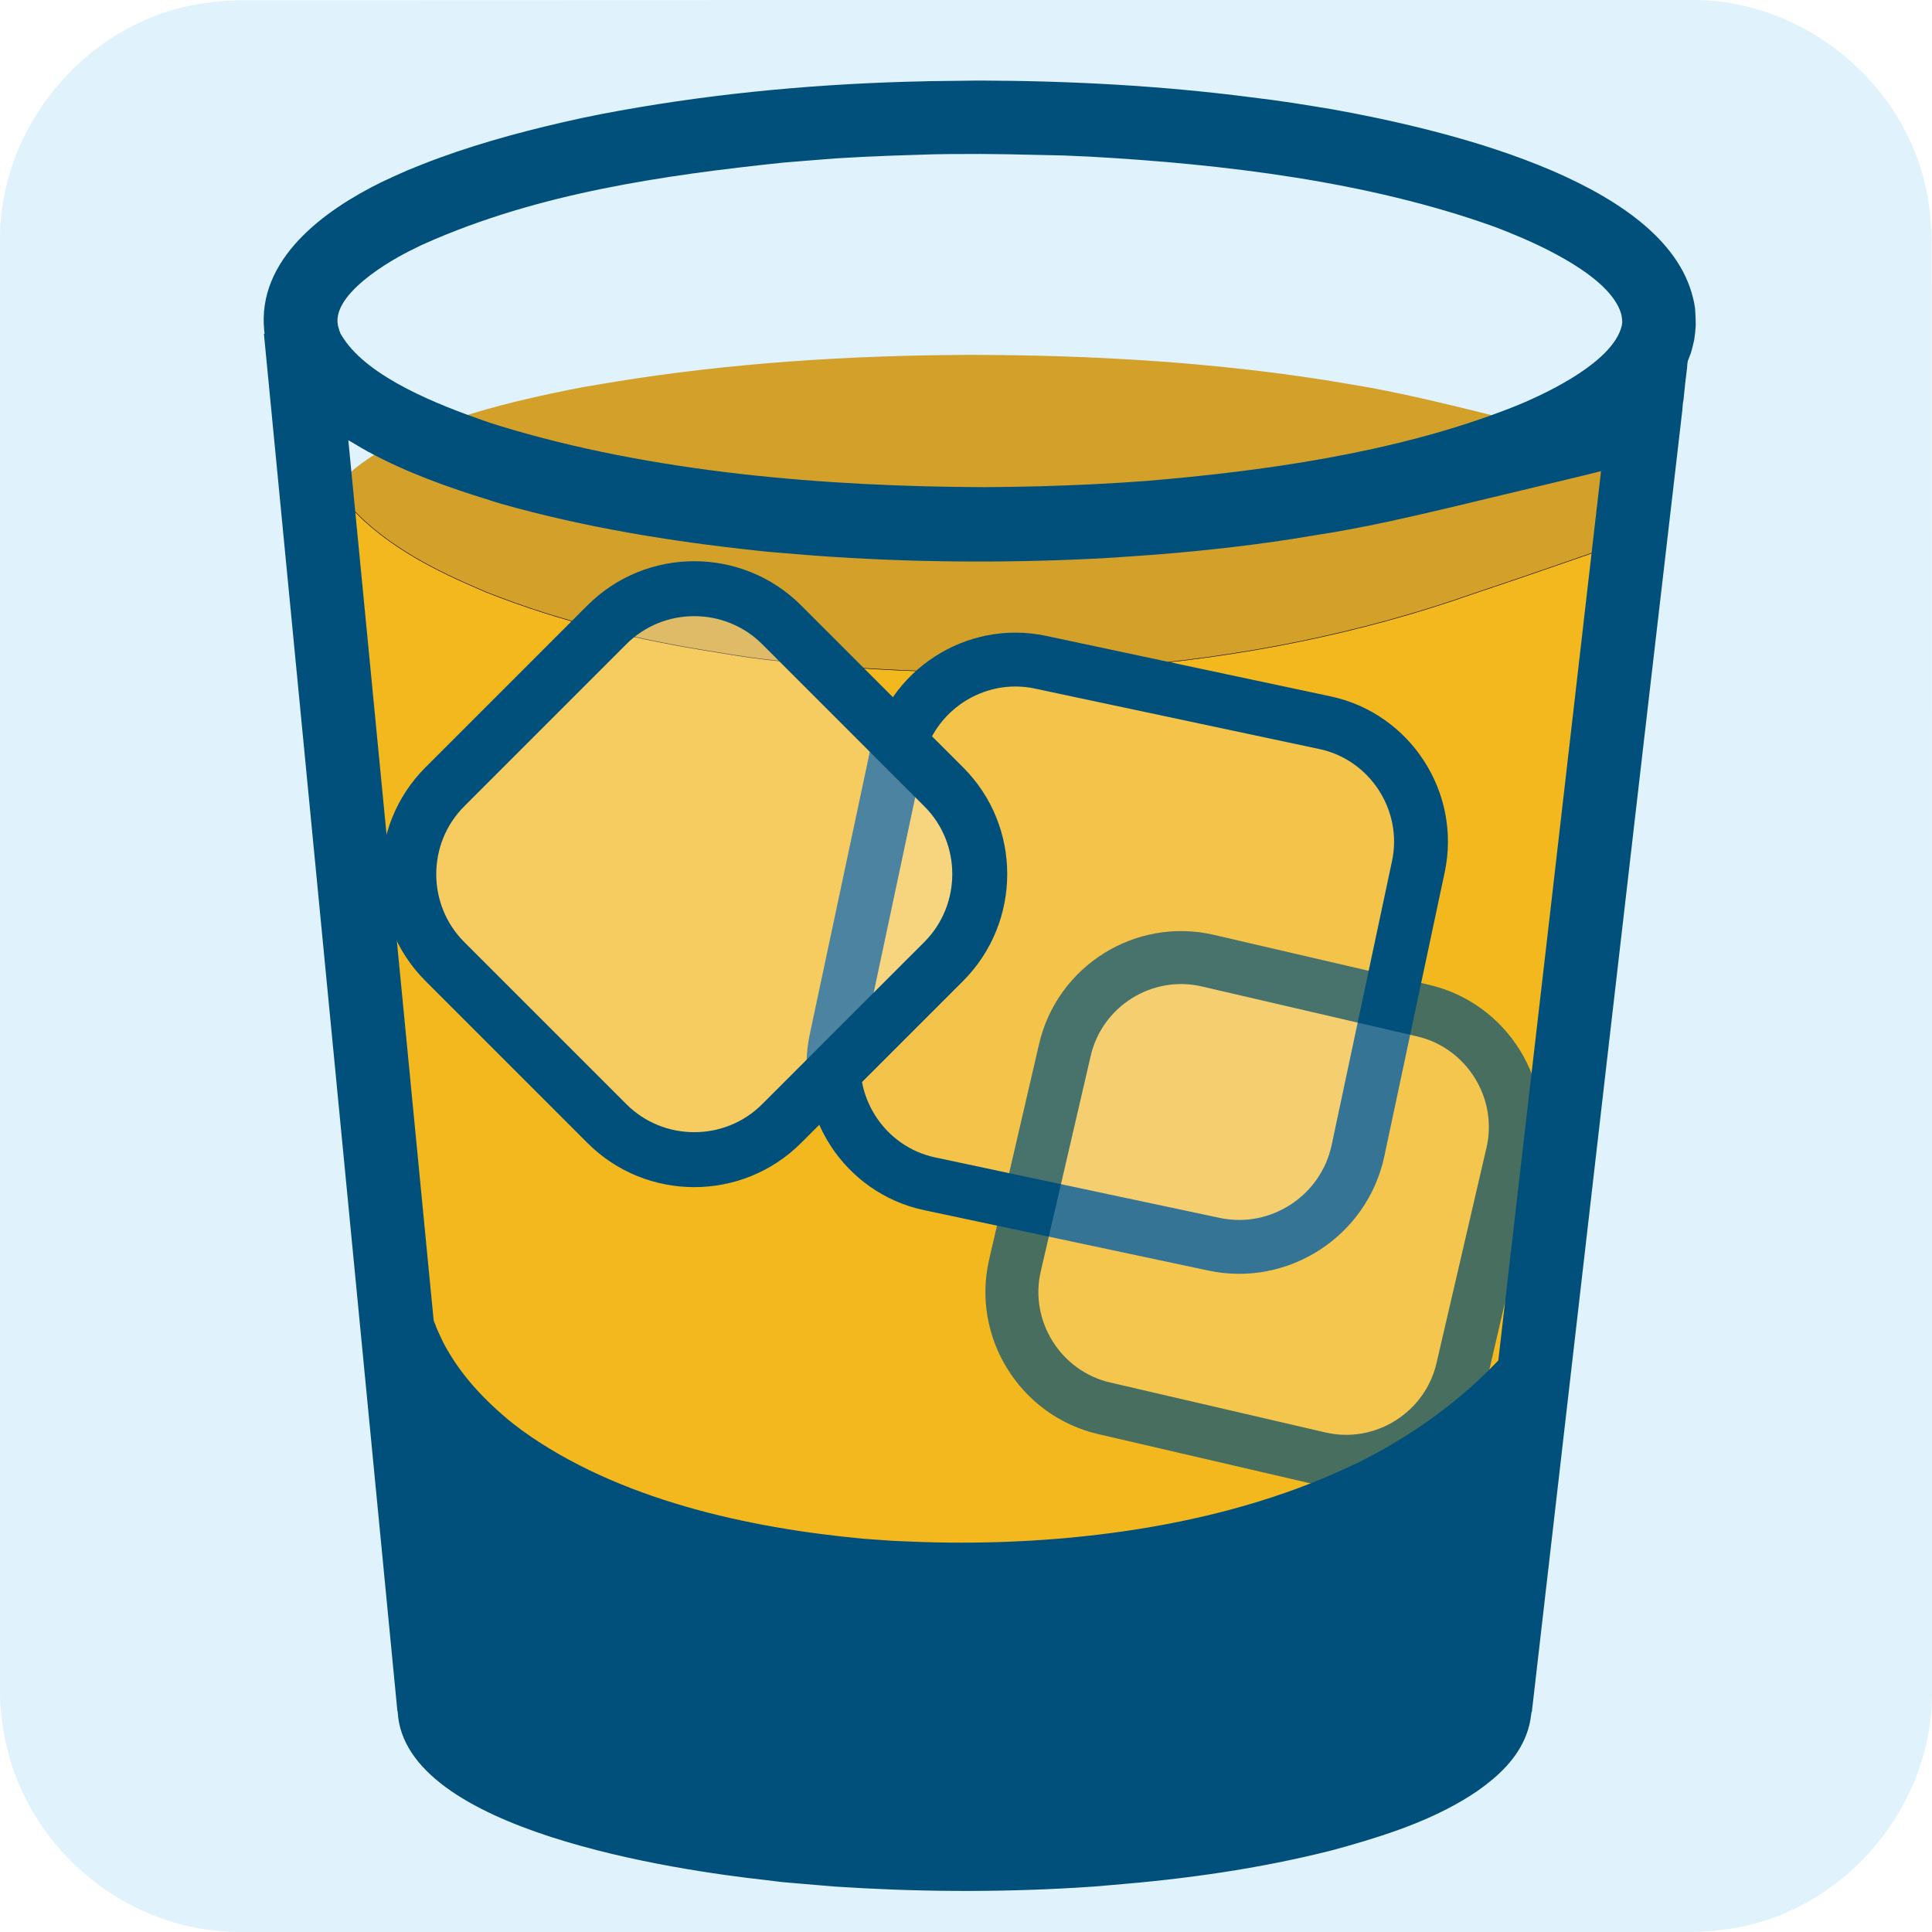
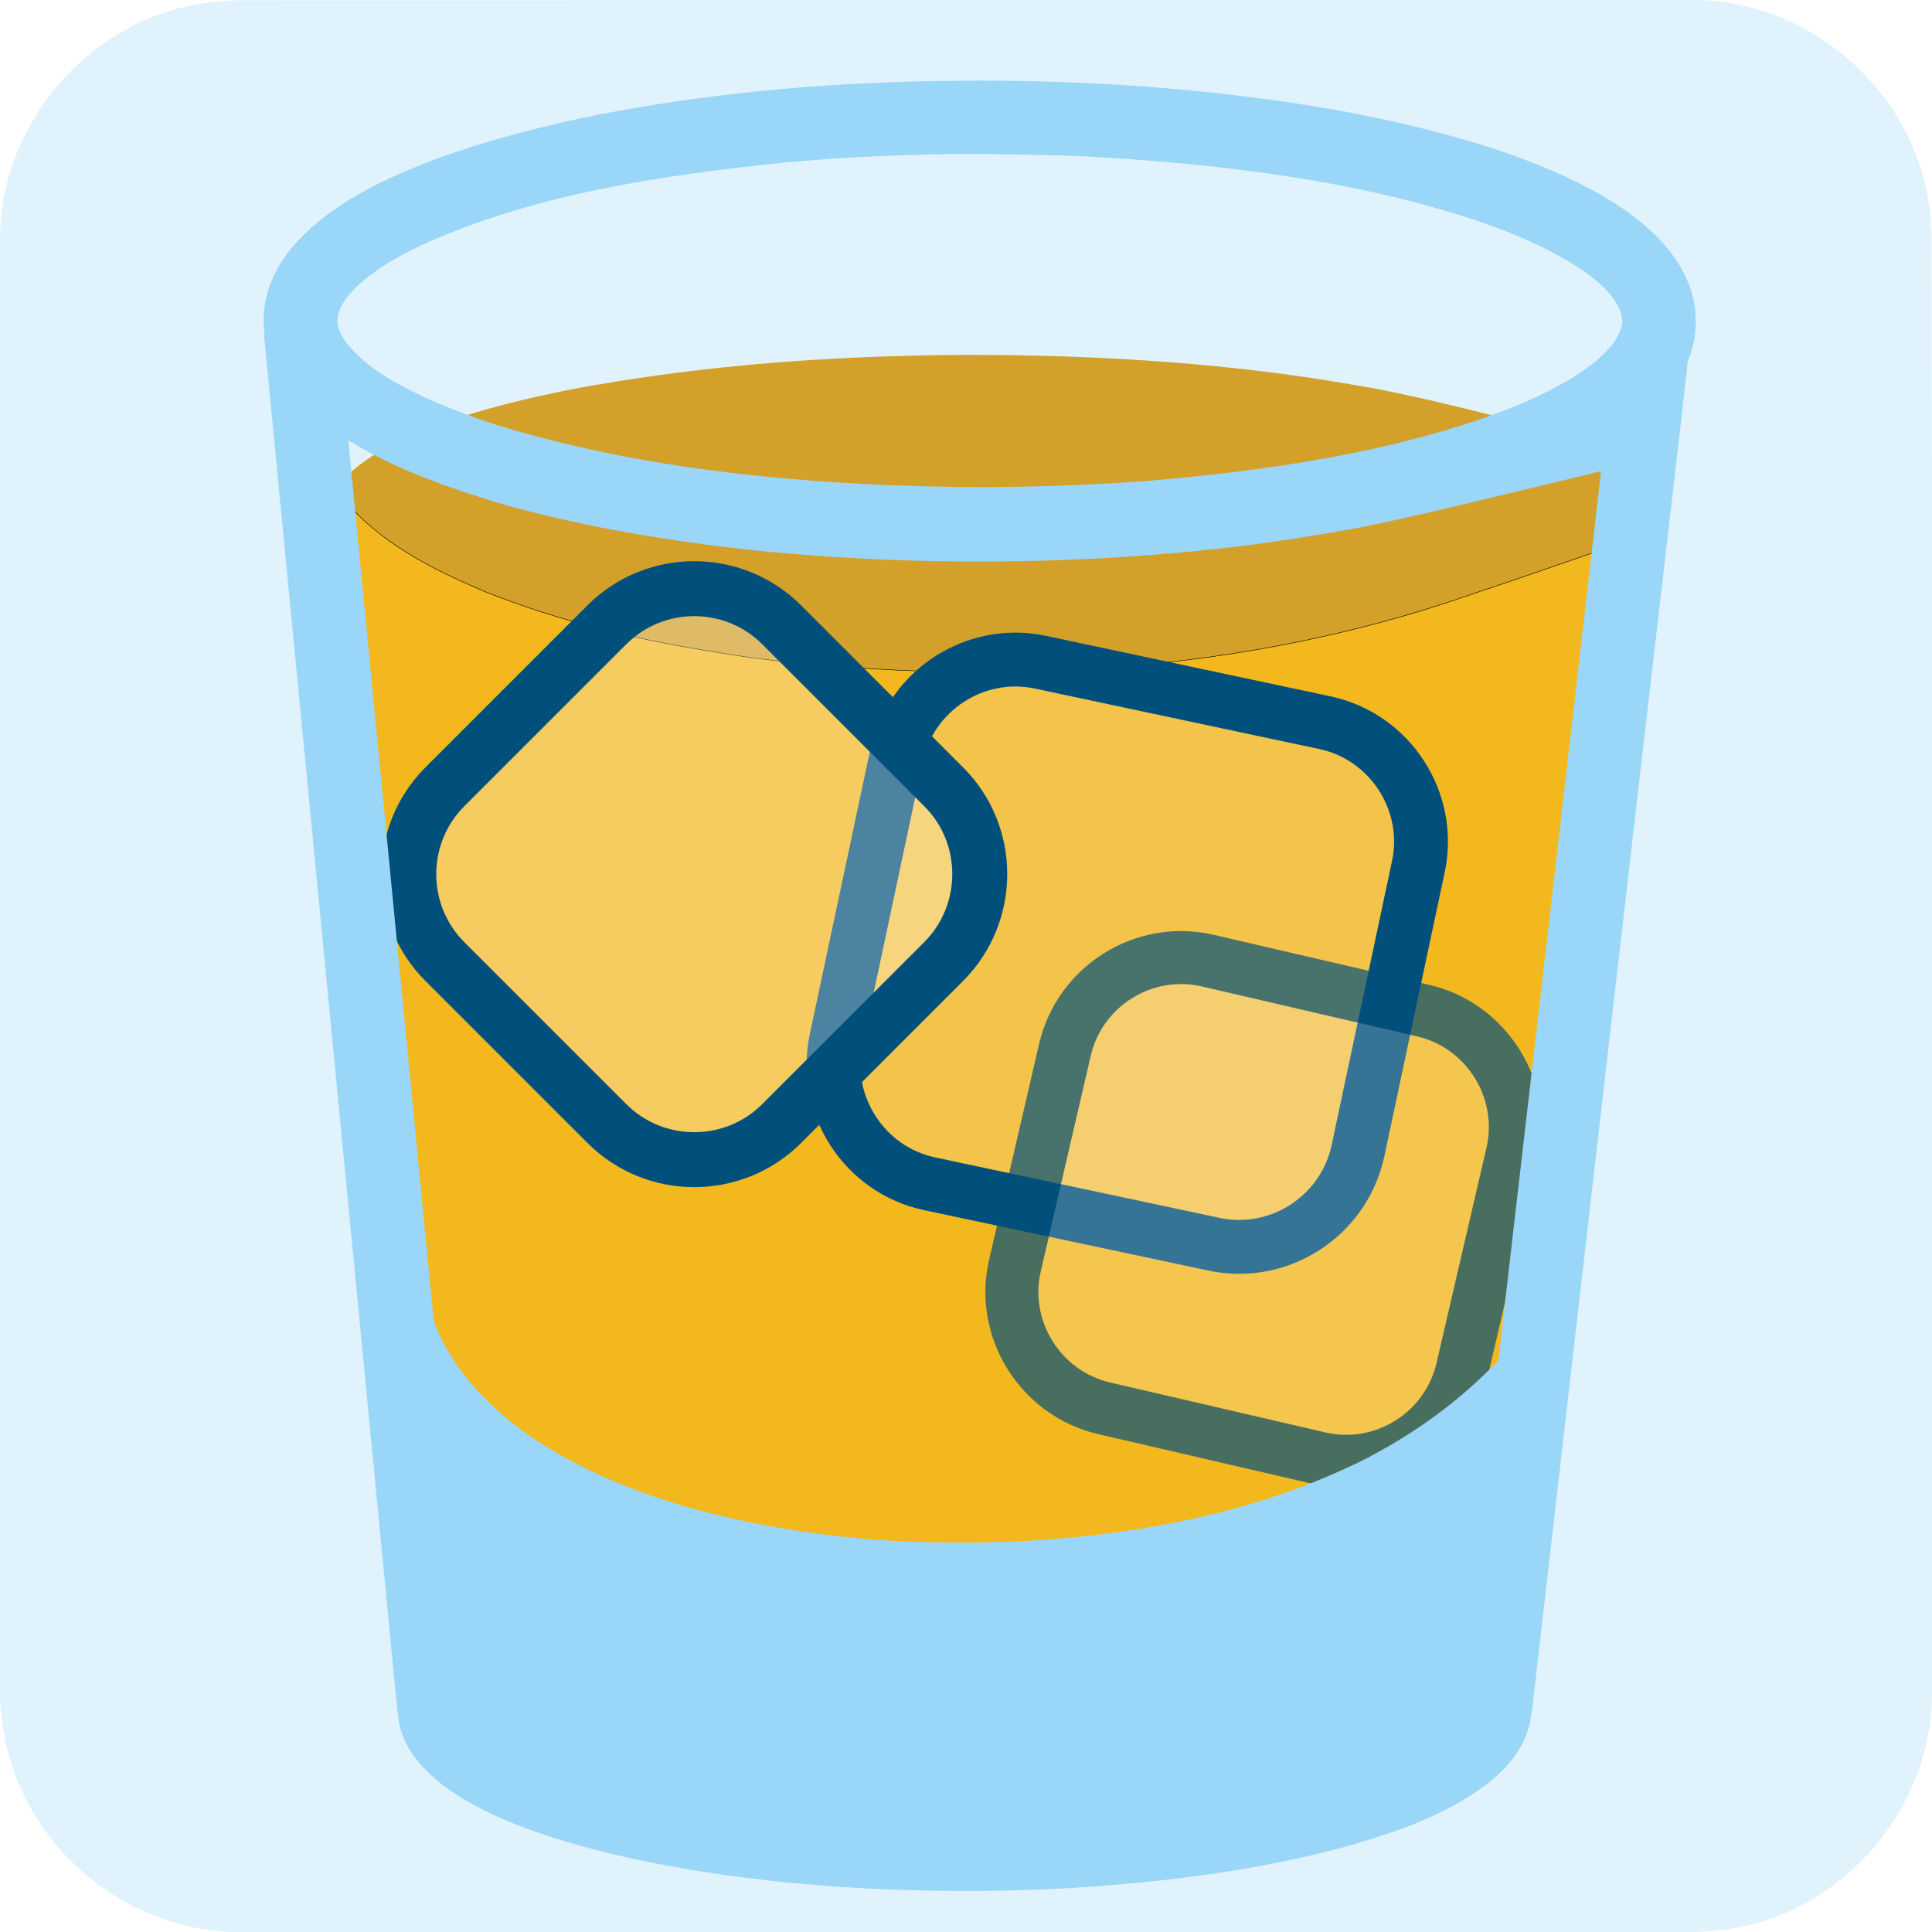
<svg xmlns="http://www.w3.org/2000/svg" viewBox="0 0 650 650" overflow="hidden" preserveAspectRatio="xMidYMid meet" id="eaf-150da-0">
  <defs>
    <clipPath id="eaf-150da-1">
      <rect x="0" y="0" width="650" height="650" />
    </clipPath>
    <style>#eaf-150da-0 * {animation: 9000ms linear infinite normal both running;offset-rotate:0deg}@keyframes eaf-150da-2{0%,100%{transform:none;offset-path:path("m329.85 172.688l0 166.388l0 130.733l0 0l0 -297.121l0 0")}}@keyframes eaf-150da-3{0%{offset-distance:0%;animation-timing-function:ease-in-out}27.78%{offset-distance:28%;animation-timing-function:ease-in-out}55.56%{offset-distance:50%}67.41%{offset-distance:50%;animation-timing-function:ease-in-out}72.97%,100%{offset-distance:100%}}@keyframes eaf-150da-4{0%{transform:scale(0.9681,1);animation-timing-function:ease-in-out}20.37%{transform:scale(0.9846,1);animation-timing-function:ease-in-out}27.78%{transform:scale(0.9496,1);animation-timing-function:ease-in-out}45.92%{transform:scale(0.8337,1);animation-timing-function:ease-in-out}55.56%{transform:scale(0.8642,1)}69.63%{transform:scale(0.8642,1);animation-timing-function:ease-in-out}72.97%{transform:scale(0.9703,1);animation-timing-function:ease-in-out}100%{transform:scale(0.9681,1)}}@keyframes eaf-150da-5{0%,100%{transform:translate(-329.85px,-172.6884px)}}@keyframes eaf-150da-6{0%,100%{transform:translate(329.4px,532.8px)}}@keyframes eaf-150da-7{0%{transform:scale(1,1);animation-timing-function:ease-in-out}27.78%{transform:scale(0.9217,0.494);animation-timing-function:ease-in-out}55.56%{transform:scale(0.8701,0.1601)}67.41%{transform:scale(0.8701,0.1601);animation-timing-function:ease-in-out}72.97%,100%{transform:scale(1,1)}}@keyframes eaf-150da-8{0%,100%{transform:translate(-329.4px,-532.8px)}}@keyframes eaf-150da-9{0%,100%{transform:none;offset-path:path("m379.25 320.7l-98.25 -25.685l-41.962 16.452l80.47 96.895l16.99 9.919l0 0l42.752 -97.581l-71.2 -17.8l71.2 17.8")}}@keyframes eaf-150da-10{0%{offset-distance:0%;animation-timing-function:ease-in-out}13.33%{offset-distance:18.614%;animation-timing-function:ease-in-out}24.44%{offset-distance:26.875%;animation-timing-function:ease-in-out}62.96%{offset-distance:49.962%;animation-timing-function:ease-in-out}64.81%{offset-distance:53.568%}67.78%{offset-distance:53.568%;animation-timing-function:ease-in-out}74.81%{offset-distance:73.096%;animation-timing-function:ease-in-out}88.52%{offset-distance:86.548%;animation-timing-function:ease-in-out}100%{offset-distance:100%}}@keyframes eaf-150da-11{0%{transform:rotate(12deg);animation-timing-function:ease-in-out}17.03%{transform:rotate(-12deg)}58.51%{transform:rotate(-12deg);animation-timing-function:ease-in-out}62.96%{transform:rotate(-28deg);animation-timing-function:ease-in-out}64.81%{transform:rotate(-1deg)}67.78%{transform:rotate(-1deg);animation-timing-function:ease-in-out}74.81%{transform:rotate(12deg);animation-timing-function:ease-in-out}88.14%{transform:rotate(-29deg);animation-timing-function:ease-in-out}100%{transform:rotate(12deg)}}@keyframes eaf-150da-12{0%,100%{transform:translate(-0.05px,47.1px)}}@keyframes eaf-150da-13{0%,100%{transform:none;offset-path:path("m233.579 294.105l15.705 101.945l62.764 31.42l-35.386 -4.741l-1.861 6.07l-31.358 -26.032l-9.863 -108.663")}}@keyframes eaf-150da-14{0%{offset-distance:0%;animation-timing-function:ease-in-out}10%{offset-distance:28.24%;animation-timing-function:ease-in-out}15.19%{offset-distance:47.457%;animation-timing-function:ease-in-out}22.22%{offset-distance:57.231%;animation-timing-function:ease-in-out}38.52%{offset-distance:58.97%;animation-timing-function:ease-in-out}64.44%{offset-distance:70.128%;animation-timing-function:ease-in-out}77.78%,100%{offset-distance:100%}}@keyframes eaf-150da-15{0%{transform:rotate(0);animation-timing-function:ease-in-out}10%{transform:rotate(-43deg)}32.97%{transform:rotate(-43deg);animation-timing-function:ease-in-out}38.52%{transform:rotate(-32deg);animation-timing-function:ease-in-out}77.78%{transform:rotate(0);animation-timing-function:ease-in-out}100%{transform:rotate(180deg)}}@keyframes eaf-150da-16{0%,100%{transform:translate(8.7px,30.9px)}}@keyframes eaf-150da-17{0%,100%{transform:none;offset-path:path("m425.129 406.905l-19.138 -50.364l-11.33 54.503l27.127 -63.626l3.341 59.487")}}@keyframes eaf-150da-18{0%{offset-distance:0%;animation-timing-function:ease-in-out}5.19%{offset-distance:22.61%;animation-timing-function:ease-in-out}19.63%{offset-distance:45.971%;animation-timing-function:ease-in-out}24.44%{offset-distance:74.997%;animation-timing-function:ease-in-out}77.78%,100%{offset-distance:100%}}@keyframes eaf-150da-19{0%{transform:rotate(0);animation-timing-function:ease-in-out}5.19%{transform:rotate(31deg);animation-timing-function:ease-in-out}19.63%{transform:rotate(9deg);animation-timing-function:ease-in-out}77.78%{transform:rotate(0);animation-timing-function:ease-in-out}87.41%{transform:rotate(47deg);animation-timing-function:ease-in-out}100%{transform:rotate(0)}}@keyframes eaf-150da-20{0%,100%{transform:translate(-182.85px,-81.9px)}}</style>
  </defs>
  <g clip-path="url('#eaf-150da-1')" style="isolation: isolate;">
    <g>
      <path fill="#e0f2fb" d="m650 325.1c0 81.6 0 163.1 0 244.7c0 37.4 -28.2 71.6 -65 78.6c-5.5 1 -11.1 1.6 -16.6 1.6c-162.6 0 -325.2 0 -487.7 0c-39.9 0 -74.7 -30.6 -79.9 -70.2c-0.5 -3.5 -0.8 -7 -0.8 -10.6c0 -163 0 -326 0 -488.9c0 -37.4 28.2 -71.6 65 -78.6c5.4 -1 11.1 -1.6 16.6 -1.6c162.7 -0.1 325.4 -0.1 488.1 -0.1c37.4 0 71.6 28.2 78.6 65c1 5.4 1.6 11.1 1.6 16.6c0.1 81.2 0.1 162.3 0.1 243.5l0 0z" />
      <path fill="#d3a02a" d="m107.3 162.9l1.5 15l0.6 5.7l0.1 0.9l0.1 0.4l0 0.1l0.1 0.1l0 0.1l1.7 1.5l1.9 1.6l2.1 1.5l2.2 1.4l2.4 1.5l2.6 1.4c8.4 4.5 17.5 7.8 26.7 10.7l4 1.3l4.2 1.2l4.3 1.1c33.8 8.8 69.8 13.1 104.8 15.5l6.5 0.4l6.6 0.4l6.6 0.3l6.7 0.3c29.4 1.1 59.2 0.9 88.6 -0.9l6.5 -0.4l6.4 -0.4l6.3 -0.5c15.8 -1.3 31.3 -3 47 -5.3l5.4 -0.9l5.3 -0.9c27.6 -4.7 55 -11.5 82.4 -17.4l4.8 -1.1l0.6 -0.1l0.3 -0.1l0.1 -0.1l0 -0.3l0.1 -0.4l0.5 -3.8l0.9 -7.6l3.7 -30.4l0.5 -3.8l0 -0.1l-0.1 -0.1l-0.2 0l-0.3 -0.1l-0.6 -0.2l-2.4 -0.6l-4.7 -1.2c-26 -6.1 -51.5 -13.1 -77.8 -18l-5.4 -0.9l-5.5 -0.9l-5.6 -0.9c-40.1 -6.1 -81.1 -8.4 -121.7 -8.5l-3.4 0c-40.6 0.2 -81.5 2.7 -121.6 9l-5.6 0.9l-5.5 0.9l-5.3 1c-12.8 2.5 -25.2 5.3 -37.7 9.2l-4 1.3l-3.8 1.3c-8.5 3.1 -17.1 6.6 -24.5 11.6l-2.2 1.5l-2.1 1.6l-1.9 1.6l-1.6 1.6l-1.6 2l0 0z" transform="matrix(0.9681 0 0 1 10.5231 0)" style="animation-name: eaf-150da-2, eaf-150da-3, eaf-150da-4, eaf-150da-5; animation-composition: replace, add, add, add;" />
      <path fill="#f3b81e" stroke="#000" stroke-width="0.158" stroke-linecap="round" stroke-linejoin="round" d="m545.7 182.6l-12.9 161.8l-6.5 80.9l-1.6 20.3l-0.9 10.1l-0.4 5.1l-0.2 2.5l-0.1 1.3l-0.1 0.6l-0.3 0.5l-4.5 6.5l-4.6 6.3l-4.8 6.1l-5 5.8l-5.2 5.6c-14.9 15.5 -31.1 27.6 -48.3 36.8l-6.9 3.6l-7.1 3.3l-7.3 3.1c-53.5 21.6 -115.1 24.7 -169.8 11.5l-7.9 -2.1l-7.7 -2.3l-7.6 -2.6l-7.4 -2.8c-25.4 -10.2 -50.5 -25 -70.9 -49.7l-2.3 -2.9l-2.2 -2.9l-2.2 -3c-5.4 -7.8 -10.3 -16.9 -14.1 -26.5l-1.4 -3.6l-1.3 -3.7l-1.2 -3.7l-1 -3.8l-0.1 -0.6l-0.1 -0.6l-0.1 -1.2l-0.2 -2.6l-0.3 -4.9l-0.7 -10.1l-1.3 -20l-2.7 -40l-10.7 -160.2l-2.6 -40l-0.1 -0.2l0.1 0.1l0 0.1l0.1 0.1l0.1 0.3l0.4 0.5c10.5 14.7 28.5 24.4 42.2 30.5l3.6 1.6l3.7 1.6c25.5 10.2 51.9 16.3 78.2 20.4l5.4 0.9l5.4 0.8l5.4 0.7c78.4 8.9 161.1 4.9 237.8 -22.1l16.6 -5.6l33.6 -11.6l0 0z" style="animation-name: eaf-150da-6, eaf-150da-7, eaf-150da-8; animation-composition: replace, add, add;" />
      <g transform="matrix(0.9781 0.2079 -0.2079 0.9781 369.4084 366.7603)" style="animation-name: eaf-150da-9, eaf-150da-10, eaf-150da-11, eaf-150da-12; animation-composition: replace, add, add, add;">
        <g>
          <path fill="#f8f8f8" fill-opacity="0.2" stroke="#01507b" stroke-width="18.125" stroke-linecap="round" stroke-linejoin="round" d="m49 42.6l-97.9 0c-22.4 0 -40.8 -18.4 -40.8 -40.8l0 -97.8c0 -22.4 18.4 -40.8 40.8 -40.8l97.9 0c22.4 0 40.8 18.4 40.8 40.8l0 97.9c-0.1 22.4 -18.4 40.7 -40.8 40.7z" />
        </g>
      </g>
      <g transform="translate(242.2788 325.005)" style="animation-name: eaf-150da-13, eaf-150da-14, eaf-150da-15, eaf-150da-16; animation-composition: replace, add, add, add;">
        <path fill="#fafafa" fill-opacity="0.3" stroke="#01507b" stroke-width="18.488" stroke-linecap="round" stroke-linejoin="round" d="m75.2 -1.5l-54.5 54.5c-16.2 16.2 -42.6 16.2 -58.8 0l-54.5 -54.5c-16.2 -16.2 -16.2 -42.6 0 -58.8l54.5 -54.5c16.2 -16.2 42.6 -16.2 58.8 0l54.5 54.5c16.2 16.1 16.2 42.6 0 58.8z" />
      </g>
      <g transform="translate(242.2787 325.005)" opacity="0.71" style="animation-name: eaf-150da-17, eaf-150da-18, eaf-150da-19, eaf-150da-20; animation-composition: replace, add, add, add;">
        <path fill="#fafafa" fill-opacity="0.3" stroke="#01507b" stroke-width="17.823" stroke-linecap="round" stroke-linejoin="round" d="m266.5 63.2l-16.8 72.4c-5 21.5 -26.6 35 -48.1 30l-72.4 -16.8c-21.5 -5 -35 -26.7 -30 -48.1l16.8 -72.5c5 -21.5 26.6 -35 48.1 -30l72.4 16.8c21.5 5 35 26.7 30 48.2z" />
      </g>
-       <path fill="#01507b" d="m570.4 105.8l-0.1 -1.9l-0.3 -1.9l-0.4 -1.8l-0.5 -1.8c-11.4 -38.6 -85.9 -55.3 -120.7 -61.6l-6.7 -1.1l-6.9 -1.1l-7 -1l-7.1 -0.9c-30.2 -3.9 -60.6 -5.5 -91.1 -5.6l-0.1 0l-8.2 0.1l-8.2 0.1l-8.1 0.2c-34.4 1 -69 4.4 -102.8 10.9l-6.4 1.3l-6.3 1.4c-16.1 3.7 -32.3 8.2 -47.7 14.3l-4.7 1.9l-4.5 2l-4.3 2c-19.1 9.4 -41.9 25.8 -39.4 50l0.1 0.8l0 0.2l-0.2 0l0 0.1c15 154.4 29.9 308.9 44.9 463.3l0 0.1l0.1 0l0 0.1c2.1 40.2 94.6 53.4 123.6 56.6l5.7 0.7l5.8 0.5l5.9 0.5l5.9 0.5c27.1 1.8 54.2 2 81.3 0.4l6.1 -0.4l5.9 -0.5c24.8 -2 49.7 -5.5 73.8 -11.6l4.4 -1.2l1.1 -0.3l0.2 -0.1l0.1 0c15.1 -4.3 30.3 -9.5 43.4 -18.4l2.6 -1.9l2.5 -2c6.7 -5.6 11.9 -12.6 13 -21.5l0.1 -0.8l0.1 -0.4l0 -0.1l0.1 0l0 -0.2c16.8 -145.7 33.6 -291.8 50.6 -437.7l0.1 -1.3l0.1 -1.1l0.2 -1.1l0.1 -1c0.3 -3.3 0.7 -6.6 1.1 -9.8l0.1 -1.4l0.1 -0.5l0.1 -0.5l0.1 -0.2l0 -0.1l0.1 -0.2l0.8 -2.1l0.6 -2.2l0.5 -2.2l0.3 -2.3l0.2 -2.3c0 -1.4 0 -2.6 -0.1 -3.9l0 0zm-31.7 52.7l-0.1 0.2l-0.1 1.1c-11.4 99.3 -22.9 198.5 -34.4 297.8l0 0.1l-0.1 0.1c-11.6 12.2 -25.2 22.4 -39.9 30.5l-3.5 1.9l-3.7 1.9l-3.7 1.7c-43 20.1 -95.9 26.5 -142.9 25l-5 -0.2l-4.9 -0.2l-9.8 -0.7c-38.9 -3.6 -82.7 -13.2 -114.9 -36.4l-3 -2.3l-1.4 -1.1c-6 -5 -11.4 -10.3 -16.1 -16.6l-1 -1.4l-1 -1.4l-0.9 -1.4c-1.6 -2.5 -2.9 -4.7 -4.1 -7.4l-0.7 -1.5l-0.7 -1.6c-0.6 -2 -0.9 -1.6 -1 -3.4l-0.2 -2.1l-0.4 -4.1l-0.8 -8.2l-1.6 -16.5l-25.6 -264.1l0 -0.1l2.2 1.3l2.2 1.3l2.3 1.3c12.9 7 26.9 12 40.9 16.3l0.2 0.1l3.6 1.1c28 7.9 56.7 12.6 85.6 15.7l4.8 0.5l9.8 0.8l4.9 0.4c31 2.3 62.6 2.6 93.7 1.1l7.2 -0.4l7.1 -0.5l7 -0.5c17.7 -1.4 35.4 -3.4 53 -6.4l3.1 -0.5l3.1 -0.5c13.6 -2.3 27.1 -5.4 40.6 -8.6l44.6 -10.7l5.6 -1.4l0.2 0l0 0l-0.2 0zm6.9 -48.8c-3 12 -24.6 22.3 -34.7 26.5l-2.5 1l-2.6 1c-37.4 14.2 -80.6 20.3 -120 23.6l-8.8 0.6l-8.9 0.5l-9.1 0.4l-9.2 0.3l-9.3 0.2l-9.4 0.1c-53.4 -0.2 -111.6 -4.9 -162.9 -20.6l-2.9 -0.9l-2.9 -1c-14.5 -5.1 -38.3 -14.2 -47 -27.8l-0.5 -0.8l-0.4 -0.7l-0.3 -0.8l-0.2 -0.7c-3.9 -11 17.7 -23.3 25.1 -26.8l2.2 -1.1l2.2 -1c37.8 -16.7 79.3 -22.7 120.1 -27l8.6 -0.7l8.8 -0.7l8.9 -0.5l9.1 -0.4l9.2 -0.3c7.1 -0.3 14.3 -0.3 21.4 -0.3l0.1 0l9.4 0.1l9.3 0.2l9.2 0.2l9.1 0.4c44.7 2.5 93.6 8.3 136.1 23.6l2.6 1l2.5 1c10.7 4.3 33.5 14.7 37.4 26.9l0.2 0.7l0.2 1.3l0.1 1.2l-0.2 1.3z" />
+       <path fill="#99d6f7" d="m570.4 105.8l-0.1 -1.9l-0.3 -1.9l-0.4 -1.8l-0.5 -1.8c-11.4 -38.6 -85.9 -55.3 -120.7 -61.6l-6.7 -1.1l-6.9 -1.1l-7 -1l-7.1 -0.9c-30.2 -3.9 -60.6 -5.5 -91.1 -5.6l-0.1 0l-8.2 0.1l-8.2 0.1l-8.1 0.2c-34.4 1 -69 4.4 -102.8 10.9l-6.4 1.3l-6.3 1.4c-16.1 3.7 -32.3 8.2 -47.7 14.3l-4.7 1.9l-4.5 2l-4.3 2c-19.1 9.4 -41.9 25.8 -39.4 50l0.1 0.8l0 0.2l-0.2 0l0 0.1c15 154.4 29.9 308.9 44.9 463.3l0 0.1l0.1 0l0 0.1c2.1 40.2 94.6 53.4 123.6 56.6l5.7 0.7l5.8 0.5l5.9 0.5l5.9 0.5c27.1 1.8 54.2 2 81.3 0.4l6.1 -0.4l5.9 -0.5c24.8 -2 49.7 -5.5 73.8 -11.6l4.4 -1.2l1.1 -0.3l0.2 -0.1l0.1 0c15.1 -4.3 30.3 -9.5 43.4 -18.4l2.6 -1.9l2.5 -2c6.7 -5.6 11.9 -12.6 13 -21.5l0.1 -0.8l0.1 -0.4l0 -0.1l0.1 0l0 -0.2c16.8 -145.7 33.6 -291.8 50.6 -437.7l0.1 -1.3l0.1 -1.1l0.2 -1.1l0.1 -1c0.3 -3.3 0.7 -6.6 1.1 -9.8l0.1 -1.4l0.1 -0.5l0.1 -0.5l0.1 -0.2l0 -0.1l0.1 -0.2l0.8 -2.1l0.6 -2.2l0.5 -2.2l0.3 -2.3l0.2 -2.3c0 -1.4 0 -2.6 -0.1 -3.9l0 0zm-31.7 52.7l-0.1 0.2l-0.1 1.1c-11.4 99.3 -22.9 198.5 -34.4 297.8l0 0.1l-0.1 0.1c-11.6 12.2 -25.2 22.4 -39.9 30.5l-3.5 1.9l-3.7 1.9l-3.7 1.7c-43 20.1 -95.9 26.5 -142.9 25l-5 -0.2l-4.9 -0.2l-9.8 -0.7c-38.9 -3.6 -82.7 -13.2 -114.9 -36.4l-3 -2.3l-1.4 -1.1c-6 -5 -11.4 -10.3 -16.1 -16.6l-1 -1.4l-1 -1.4l-0.9 -1.4c-1.6 -2.5 -2.9 -4.7 -4.1 -7.4l-0.7 -1.5l-0.7 -1.6c-0.6 -2 -0.9 -1.6 -1 -3.4l-0.2 -2.1l-0.4 -4.1l-0.8 -8.2l-1.6 -16.5l-25.6 -264.1l0 -0.1l2.2 1.3l2.2 1.3l2.3 1.3c12.9 7 26.9 12 40.9 16.3l0.2 0.1l3.6 1.1c28 7.9 56.7 12.6 85.6 15.7l4.8 0.5l9.8 0.8l4.9 0.4c31 2.3 62.6 2.6 93.7 1.1l7.2 -0.4l7.1 -0.5l7 -0.5c17.7 -1.4 35.4 -3.4 53 -6.4l3.1 -0.5l3.1 -0.5c13.6 -2.3 27.1 -5.4 40.6 -8.6l44.6 -10.7l5.6 -1.4l0.2 0l0 0l-0.2 0zm6.9 -48.8c-3 12 -24.6 22.3 -34.7 26.5l-2.5 1l-2.6 1c-37.4 14.2 -80.6 20.3 -120 23.6l-8.8 0.6l-8.9 0.5l-9.1 0.4l-9.2 0.3l-9.3 0.2l-9.4 0.1c-53.4 -0.2 -111.6 -4.9 -162.9 -20.6l-2.9 -0.9l-2.9 -1c-14.5 -5.1 -38.3 -14.2 -47 -27.8l-0.5 -0.8l-0.4 -0.7l-0.3 -0.8l-0.2 -0.7c-3.9 -11 17.7 -23.3 25.1 -26.8l2.2 -1.1l2.2 -1c37.8 -16.7 79.3 -22.7 120.1 -27l8.6 -0.7l8.8 -0.7l8.9 -0.5l9.1 -0.4l9.2 -0.3c7.1 -0.3 14.3 -0.3 21.4 -0.3l0.1 0l9.4 0.1l9.3 0.2l9.2 0.2l9.1 0.4c44.7 2.5 93.6 8.3 136.1 23.6l2.6 1l2.5 1c10.7 4.3 33.5 14.7 37.4 26.9l0.2 0.7l0.2 1.3l0.1 1.2l-0.2 1.3z" />
    </g>
  </g>
</svg>
